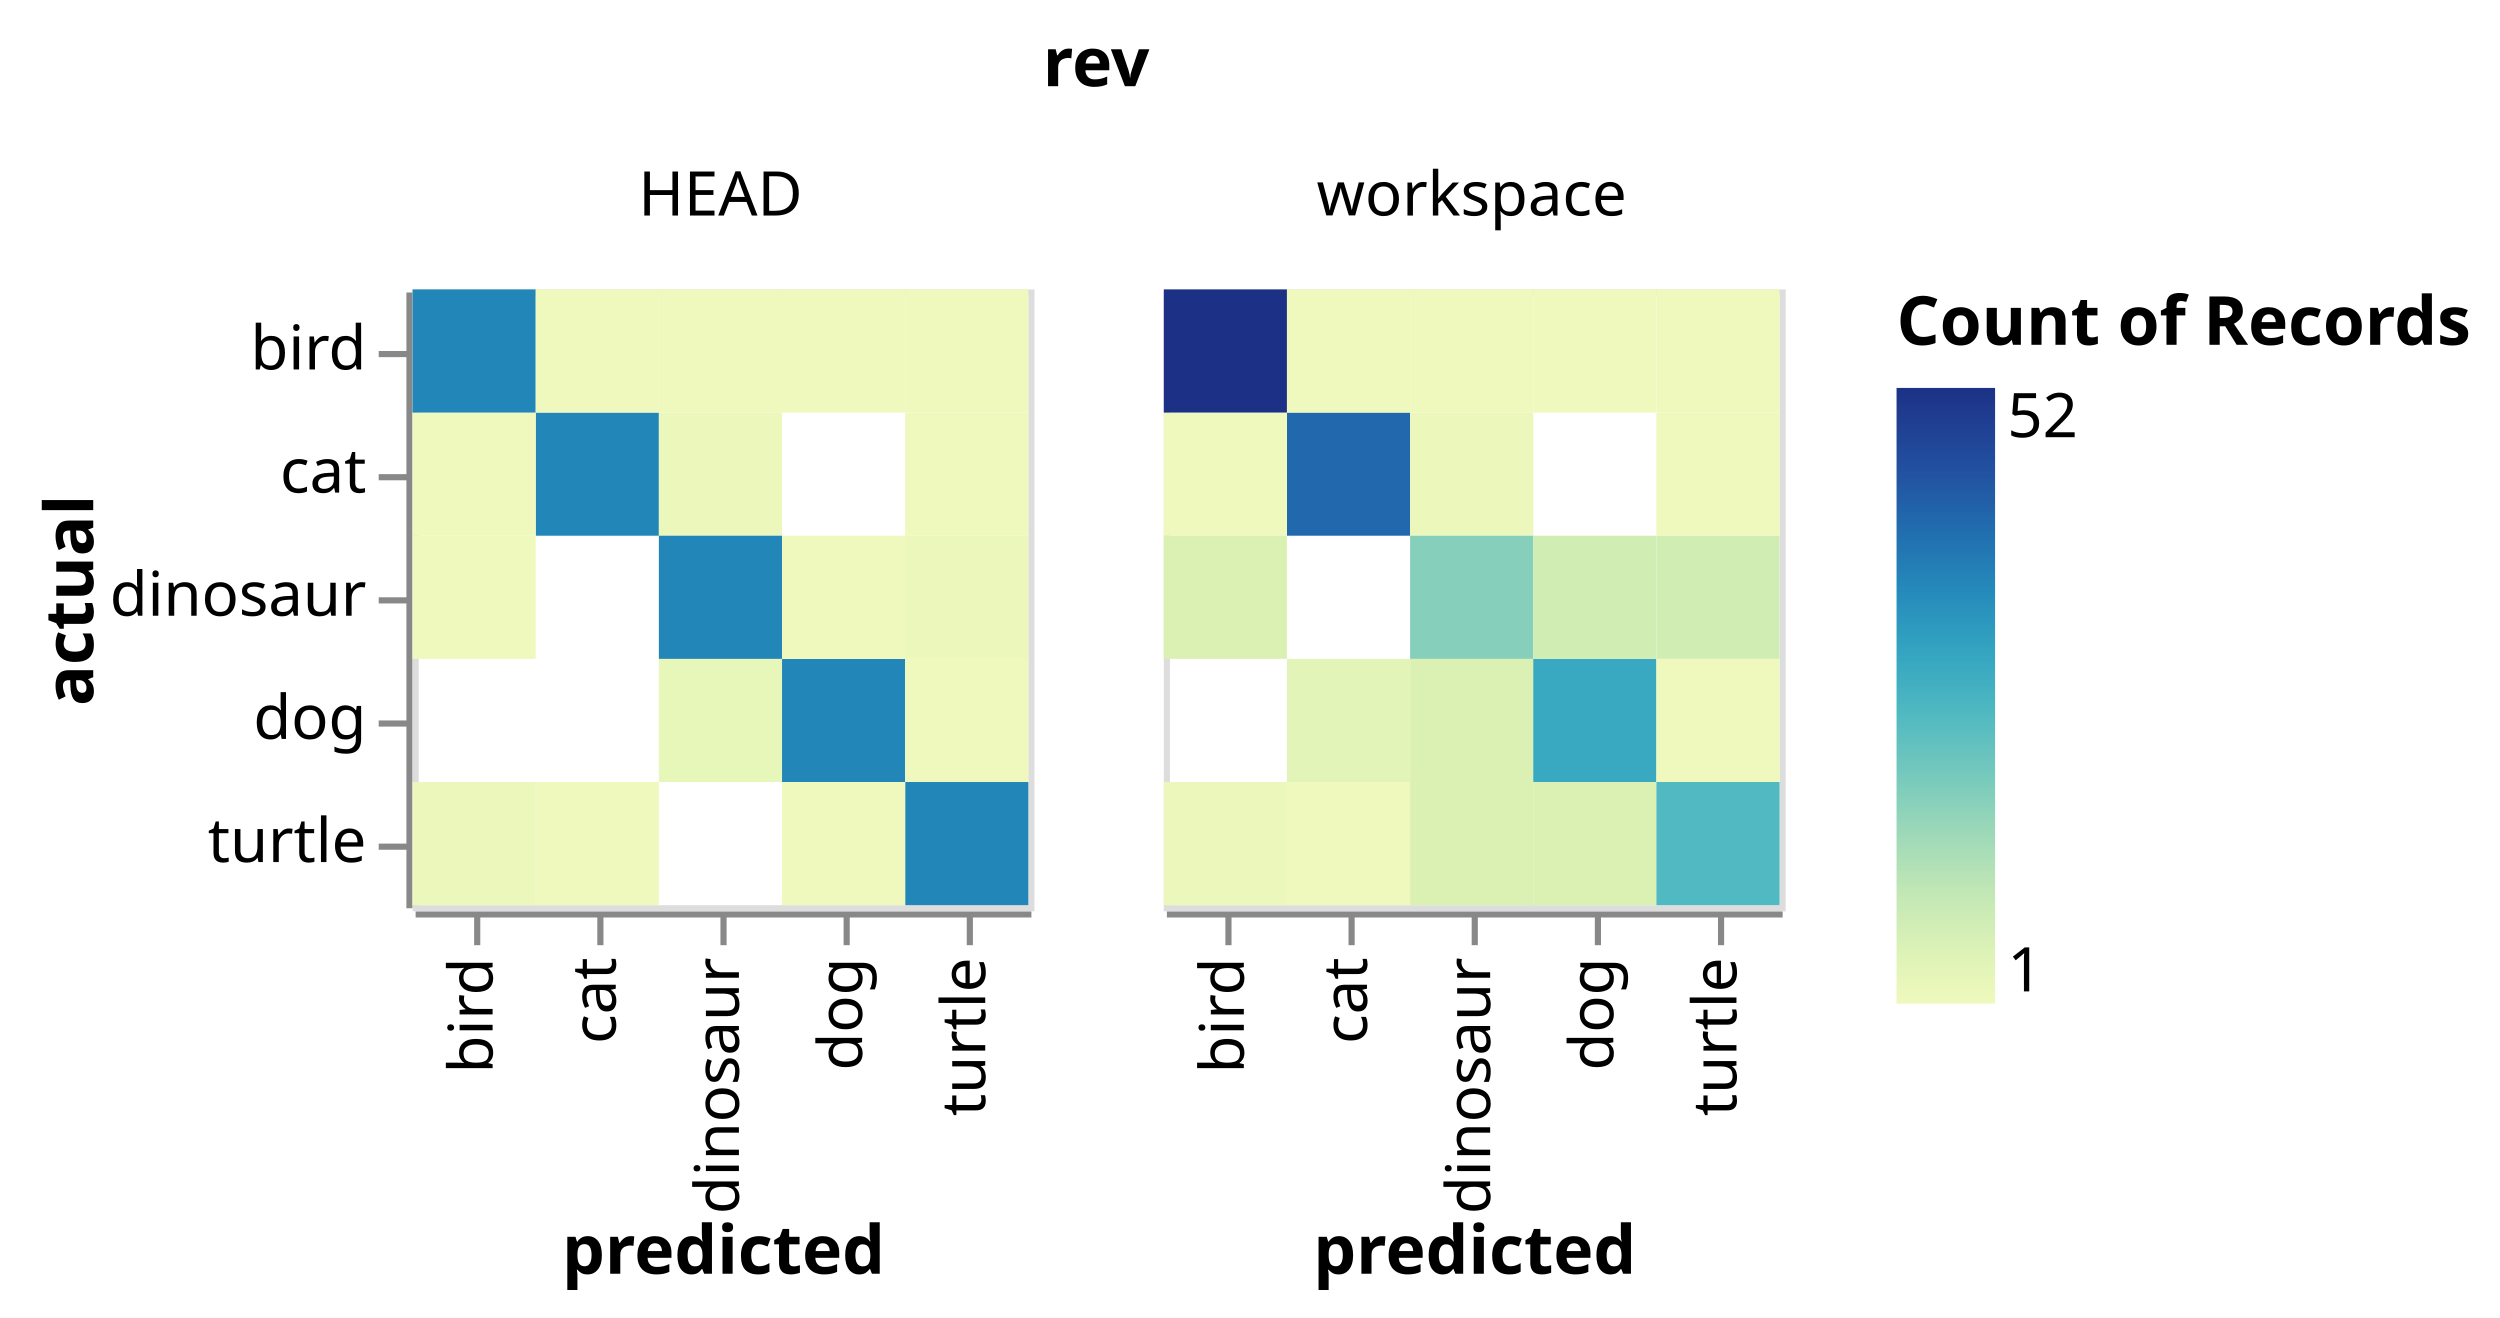
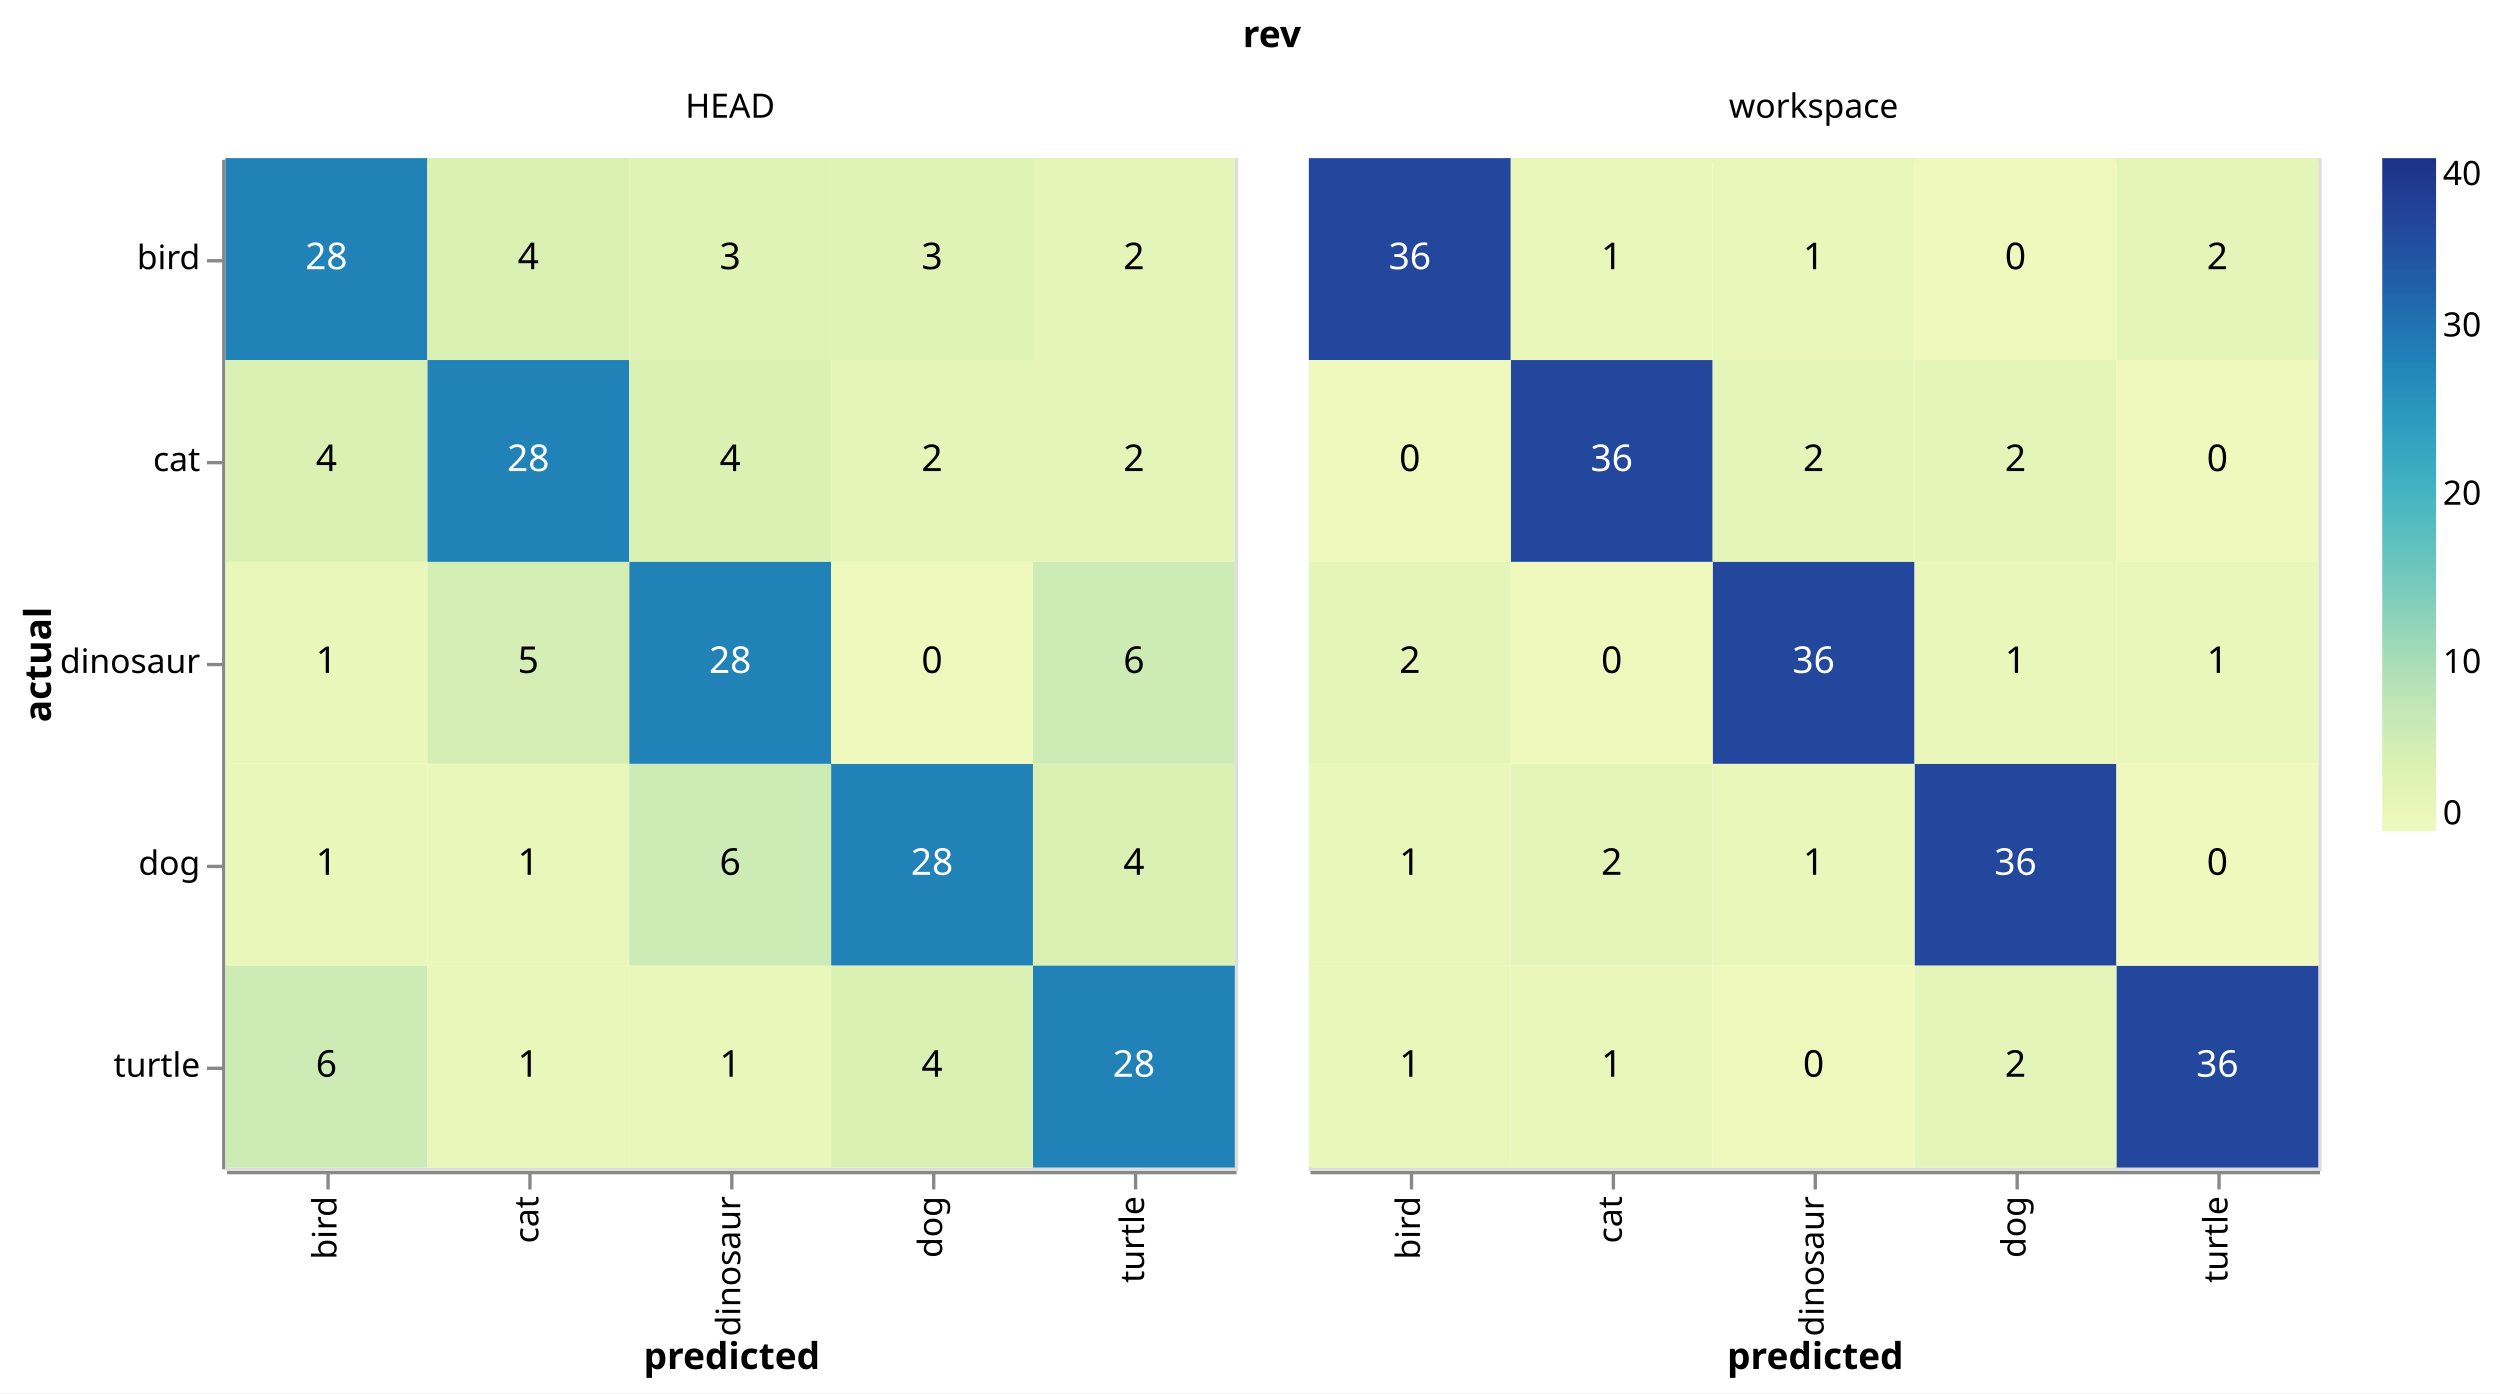
- <svg xmlns="http://www.w3.org/2000/svg" class="marks" width="406" height="214" viewBox="0 0 406 214" version="1.1">
-   <rect width="406" height="214" style="fill: white;" />
+ <svg xmlns="http://www.w3.org/2000/svg" class="marks" width="743" height="414" viewBox="0 0 743 414" version="1.1">
+   <rect width="743" height="414" style="fill: white;" />
  <defs>
    <linearGradient id="gradient_0" x1="0" x2="0" y1="1" y2="0">
      <stop offset="0" stop-color="rgb(239, 249, 189)" />
-       <stop offset="0.078" stop-color="rgb(223, 243, 182)" />
-       <stop offset="0.176" stop-color="rgb(196, 232, 181)" />
-       <stop offset="0.275" stop-color="rgb(158, 217, 184)" />
-       <stop offset="0.373" stop-color="rgb(117, 201, 189)" />
-       <stop offset="0.471" stop-color="rgb(80, 185, 193)" />
-       <stop offset="0.569" stop-color="rgb(52, 165, 193)" />
-       <stop offset="0.667" stop-color="rgb(37, 139, 187)" />
-       <stop offset="0.765" stop-color="rgb(33, 110, 175)" />
-       <stop offset="0.863" stop-color="rgb(34, 81, 161)" />
-       <stop offset="0.961" stop-color="rgb(31, 58, 142)" />
+       <stop offset="0.05" stop-color="rgb(229, 245, 185)" />
+       <stop offset="0.1" stop-color="rgb(219, 241, 180)" />
+       <stop offset="0.15" stop-color="rgb(204, 235, 181)" />
+       <stop offset="0.2" stop-color="rgb(189, 229, 181)" />
+       <stop offset="0.25" stop-color="rgb(169, 221, 183)" />
+       <stop offset="0.3" stop-color="rgb(148, 213, 185)" />
+       <stop offset="0.35" stop-color="rgb(126, 205, 188)" />
+       <stop offset="0.4" stop-color="rgb(105, 197, 190)" />
+       <stop offset="0.45" stop-color="rgb(87, 189, 192)" />
+       <stop offset="0.5" stop-color="rgb(69, 180, 194)" />
+       <stop offset="0.55" stop-color="rgb(57, 169, 193)" />
+       <stop offset="0.6" stop-color="rgb(44, 158, 192)" />
+       <stop offset="0.65" stop-color="rgb(39, 144, 188)" />
+       <stop offset="0.7" stop-color="rgb(33, 130, 184)" />
+       <stop offset="0.75" stop-color="rgb(33, 115, 177)" />
+       <stop offset="0.8" stop-color="rgb(33, 99, 170)" />
+       <stop offset="0.85" stop-color="rgb(34, 85, 163)" />
+       <stop offset="0.9" stop-color="rgb(35, 71, 156)" />
+       <stop offset="0.95" stop-color="rgb(32, 60, 145)" />
      <stop offset="1" stop-color="rgb(28, 49, 133)" />
    </linearGradient>
  </defs>
  <g transform="translate(67,47)">
    <g class="mark-group role-frame root">
      <g transform="translate(0,0)">
        <path class="background" d="M0,0h0v0h0Z" style="fill: none;" />
        <g>
          <g class="mark-group role-column-title facet-title">
-             <g transform="translate(111,-21)">
+             <g transform="translate(311,-21)">
              <path class="background" d="M0,0h0v0h0Z" style="fill: none;" />
              <g>
                <g class="mark-group role-title">
                  <g transform="translate(0,-21)">
                    <path class="background" d="M0,0h0v0h0Z" style="pointer-events: none; fill: none;" />
                    <g>
                      <g class="mark-text role-title-text" style="pointer-events: none;">
                        <text text-anchor="middle" transform="translate(0,9)" style="font-family: sans-serif; font-size: 11px; font-weight: bold; fill: #000; opacity: 1;">rev</text>
                      </g>
                    </g>
                    <path class="foreground" d="" style="pointer-events: none; display: none; fill: none;" />
                  </g>
                </g>
              </g>
              <path class="foreground" d="" style="display: none; fill: none;" />
            </g>
          </g>
          <g class="mark-group role-row-header row_header">
            <g transform="translate(-1,0)">
-               <path class="background" d="M0,0h0v100h0Z" style="fill: none;" />
+               <path class="background" d="M0,0h0v300h0Z" style="fill: none;" />
              <g>
                <g class="mark-group role-axis">
                  <g transform="translate(0.5,0.5)">
                    <path class="background" d="M0,0h0v0h0Z" style="pointer-events: none; fill: none;" />
                    <g>
                      <g class="mark-rule role-axis-tick" style="pointer-events: none;">
-                         <line transform="translate(0,10)" x2="-5" y2="0" style="fill: none; stroke: #888; stroke-width: 1; opacity: 1;" />
                        <line transform="translate(0,30)" x2="-5" y2="0" style="fill: none; stroke: #888; stroke-width: 1; opacity: 1;" />
-                         <line transform="translate(0,50)" x2="-5" y2="0" style="fill: none; stroke: #888; stroke-width: 1; opacity: 1;" />
-                         <line transform="translate(0,70)" x2="-5" y2="0" style="fill: none; stroke: #888; stroke-width: 1; opacity: 1;" />
                        <line transform="translate(0,90)" x2="-5" y2="0" style="fill: none; stroke: #888; stroke-width: 1; opacity: 1;" />
+                         <line transform="translate(0,150)" x2="-5" y2="0" style="fill: none; stroke: #888; stroke-width: 1; opacity: 1;" />
+                         <line transform="translate(0,210)" x2="-5" y2="0" style="fill: none; stroke: #888; stroke-width: 1; opacity: 1;" />
+                         <line transform="translate(0,270)" x2="-5" y2="0" style="fill: none; stroke: #888; stroke-width: 1; opacity: 1;" />
                      </g>
                      <g class="mark-text role-axis-label" style="pointer-events: none;">
-                         <text text-anchor="end" transform="translate(-7,12.5)" style="font-family: sans-serif; font-size: 10px; fill: #000; opacity: 1;">bird</text>
-                         <text text-anchor="end" transform="translate(-7,32.5)" style="font-family: sans-serif; font-size: 10px; fill: #000; opacity: 1;">cat</text>
-                         <text text-anchor="end" transform="translate(-7,52.5)" style="font-family: sans-serif; font-size: 10px; fill: #000; opacity: 1;">dinosaur</text>
-                         <text text-anchor="end" transform="translate(-7,72.5)" style="font-family: sans-serif; font-size: 10px; fill: #000; opacity: 1;">dog</text>
-                         <text text-anchor="end" transform="translate(-7,92.5)" style="font-family: sans-serif; font-size: 10px; fill: #000; opacity: 1;">turtle</text>
+                         <text text-anchor="end" transform="translate(-7,32.5)" style="font-family: sans-serif; font-size: 10px; fill: #000; opacity: 1;">bird</text>
+                         <text text-anchor="end" transform="translate(-7,92.5)" style="font-family: sans-serif; font-size: 10px; fill: #000; opacity: 1;">cat</text>
+                         <text text-anchor="end" transform="translate(-7,152.5)" style="font-family: sans-serif; font-size: 10px; fill: #000; opacity: 1;">dinosaur</text>
+                         <text text-anchor="end" transform="translate(-7,212.5)" style="font-family: sans-serif; font-size: 10px; fill: #000; opacity: 1;">dog</text>
+                         <text text-anchor="end" transform="translate(-7,272.5)" style="font-family: sans-serif; font-size: 10px; fill: #000; opacity: 1;">turtle</text>
                      </g>
                      <g class="mark-rule role-axis-domain" style="pointer-events: none;">
-                         <line transform="translate(0,0)" x2="0" y2="100" style="fill: none; stroke: #888; stroke-width: 1; opacity: 1;" />
+                         <line transform="translate(0,0)" x2="0" y2="300" style="fill: none; stroke: #888; stroke-width: 1; opacity: 1;" />
                      </g>
                      <g class="mark-text role-axis-title" style="pointer-events: none;">
-                         <text text-anchor="middle" transform="translate(-49.35938,50) rotate(-90) translate(0,-2)" style="font-family: sans-serif; font-size: 11px; font-weight: bold; fill: #000; opacity: 1;">actual</text>
+                         <text text-anchor="middle" transform="translate(-49.35938,150) rotate(-90) translate(0,-2)" style="font-family: sans-serif; font-size: 11px; font-weight: bold; fill: #000; opacity: 1;">actual</text>
                      </g>
                    </g>
                    <path class="foreground" d="" style="pointer-events: none; display: none; fill: none;" />
                  </g>
                </g>
              </g>
              <path class="foreground" d="" style="display: none; fill: none;" />
            </g>
          </g>
          <g class="mark-group role-column-footer column_footer">
-             <g transform="translate(0,101)">
-               <path class="background" d="M0,0h100v0h-100Z" style="fill: none;" />
+             <g transform="translate(0,301)">
+               <path class="background" d="M0,0h300v0h-300Z" style="fill: none;" />
              <g>
                <g class="mark-group role-axis">
                  <g transform="translate(0.5,0.5)">
                    <path class="background" d="M0,0h0v0h0Z" style="pointer-events: none; fill: none;" />
                    <g>
                      <g class="mark-rule role-axis-tick" style="pointer-events: none;">
-                         <line transform="translate(10,0)" x2="0" y2="5" style="fill: none; stroke: #888; stroke-width: 1; opacity: 1;" />
                        <line transform="translate(30,0)" x2="0" y2="5" style="fill: none; stroke: #888; stroke-width: 1; opacity: 1;" />
-                         <line transform="translate(50,0)" x2="0" y2="5" style="fill: none; stroke: #888; stroke-width: 1; opacity: 1;" />
-                         <line transform="translate(70,0)" x2="0" y2="5" style="fill: none; stroke: #888; stroke-width: 1; opacity: 1;" />
                        <line transform="translate(90,0)" x2="0" y2="5" style="fill: none; stroke: #888; stroke-width: 1; opacity: 1;" />
+                         <line transform="translate(150,0)" x2="0" y2="5" style="fill: none; stroke: #888; stroke-width: 1; opacity: 1;" />
+                         <line transform="translate(210,0)" x2="0" y2="5" style="fill: none; stroke: #888; stroke-width: 1; opacity: 1;" />
+                         <line transform="translate(270,0)" x2="0" y2="5" style="fill: none; stroke: #888; stroke-width: 1; opacity: 1;" />
                      </g>
                      <g class="mark-text role-axis-label" style="pointer-events: none;">
-                         <text text-anchor="end" transform="translate(9.5,7) rotate(270) translate(0,3)" style="font-family: sans-serif; font-size: 10px; fill: #000; opacity: 1;">bird</text>
-                         <text text-anchor="end" transform="translate(29.5,7) rotate(270) translate(0,3)" style="font-family: sans-serif; font-size: 10px; fill: #000; opacity: 1;">cat</text>
-                         <text text-anchor="end" transform="translate(49.5,7) rotate(270) translate(0,3)" style="font-family: sans-serif; font-size: 10px; fill: #000; opacity: 1;">dinosaur</text>
-                         <text text-anchor="end" transform="translate(69.5,7) rotate(270) translate(0,3)" style="font-family: sans-serif; font-size: 10px; fill: #000; opacity: 1;">dog</text>
-                         <text text-anchor="end" transform="translate(89.5,7) rotate(270) translate(0,3)" style="font-family: sans-serif; font-size: 10px; fill: #000; opacity: 1;">turtle</text>
+                         <text text-anchor="end" transform="translate(29.5,7) rotate(270) translate(0,3)" style="font-family: sans-serif; font-size: 10px; fill: #000; opacity: 1;">bird</text>
+                         <text text-anchor="end" transform="translate(89.5,7) rotate(270) translate(0,3)" style="font-family: sans-serif; font-size: 10px; fill: #000; opacity: 1;">cat</text>
+                         <text text-anchor="end" transform="translate(149.5,7) rotate(270) translate(0,3)" style="font-family: sans-serif; font-size: 10px; fill: #000; opacity: 1;">dinosaur</text>
+                         <text text-anchor="end" transform="translate(209.5,7) rotate(270) translate(0,3)" style="font-family: sans-serif; font-size: 10px; fill: #000; opacity: 1;">dog</text>
+                         <text text-anchor="end" transform="translate(269.5,7) rotate(270) translate(0,3)" style="font-family: sans-serif; font-size: 10px; fill: #000; opacity: 1;">turtle</text>
                      </g>
                      <g class="mark-rule role-axis-domain" style="pointer-events: none;">
-                         <line transform="translate(0,0)" x2="100" y2="0" style="fill: none; stroke: #888; stroke-width: 1; opacity: 1;" />
+                         <line transform="translate(0,0)" x2="300" y2="0" style="fill: none; stroke: #888; stroke-width: 1; opacity: 1;" />
                      </g>
                      <g class="mark-text role-axis-title" style="pointer-events: none;">
-                         <text text-anchor="middle" transform="translate(50,58.35938)" style="font-family: sans-serif; font-size: 11px; font-weight: bold; fill: #000; opacity: 1;">predicted</text>
-                       </g>
-                     </g>
-                     <path class="foreground" d="" style="pointer-events: none; display: none; fill: none;" />
-                   </g>
-                 </g>
-               </g>
-               <path class="foreground" d="" style="display: none; fill: none;" />
-             </g>
-             <g transform="translate(122,101)">
-               <path class="background" d="M0,0h100v0h-100Z" style="fill: none;" />
+                         <text text-anchor="middle" transform="translate(150,58.35938)" style="font-family: sans-serif; font-size: 11px; font-weight: bold; fill: #000; opacity: 1;">predicted</text>
+                       </g>
+                     </g>
+                     <path class="foreground" d="" style="pointer-events: none; display: none; fill: none;" />
+                   </g>
+                 </g>
+               </g>
+               <path class="foreground" d="" style="display: none; fill: none;" />
+             </g>
+             <g transform="translate(322,301)">
+               <path class="background" d="M0,0h300v0h-300Z" style="fill: none;" />
              <g>
                <g class="mark-group role-axis">
                  <g transform="translate(0.5,0.5)">
                    <path class="background" d="M0,0h0v0h0Z" style="pointer-events: none; fill: none;" />
                    <g>
                      <g class="mark-rule role-axis-tick" style="pointer-events: none;">
-                         <line transform="translate(10,0)" x2="0" y2="5" style="fill: none; stroke: #888; stroke-width: 1; opacity: 1;" />
                        <line transform="translate(30,0)" x2="0" y2="5" style="fill: none; stroke: #888; stroke-width: 1; opacity: 1;" />
-                         <line transform="translate(50,0)" x2="0" y2="5" style="fill: none; stroke: #888; stroke-width: 1; opacity: 1;" />
-                         <line transform="translate(70,0)" x2="0" y2="5" style="fill: none; stroke: #888; stroke-width: 1; opacity: 1;" />
                        <line transform="translate(90,0)" x2="0" y2="5" style="fill: none; stroke: #888; stroke-width: 1; opacity: 1;" />
+                         <line transform="translate(150,0)" x2="0" y2="5" style="fill: none; stroke: #888; stroke-width: 1; opacity: 1;" />
+                         <line transform="translate(210,0)" x2="0" y2="5" style="fill: none; stroke: #888; stroke-width: 1; opacity: 1;" />
+                         <line transform="translate(270,0)" x2="0" y2="5" style="fill: none; stroke: #888; stroke-width: 1; opacity: 1;" />
                      </g>
                      <g class="mark-text role-axis-label" style="pointer-events: none;">
-                         <text text-anchor="end" transform="translate(9.5,7) rotate(270) translate(0,3)" style="font-family: sans-serif; font-size: 10px; fill: #000; opacity: 1;">bird</text>
-                         <text text-anchor="end" transform="translate(29.5,7) rotate(270) translate(0,3)" style="font-family: sans-serif; font-size: 10px; fill: #000; opacity: 1;">cat</text>
-                         <text text-anchor="end" transform="translate(49.5,7) rotate(270) translate(0,3)" style="font-family: sans-serif; font-size: 10px; fill: #000; opacity: 1;">dinosaur</text>
-                         <text text-anchor="end" transform="translate(69.5,7) rotate(270) translate(0,3)" style="font-family: sans-serif; font-size: 10px; fill: #000; opacity: 1;">dog</text>
-                         <text text-anchor="end" transform="translate(89.5,7) rotate(270) translate(0,3)" style="font-family: sans-serif; font-size: 10px; fill: #000; opacity: 1;">turtle</text>
+                         <text text-anchor="end" transform="translate(29.5,7) rotate(270) translate(0,3)" style="font-family: sans-serif; font-size: 10px; fill: #000; opacity: 1;">bird</text>
+                         <text text-anchor="end" transform="translate(89.5,7) rotate(270) translate(0,3)" style="font-family: sans-serif; font-size: 10px; fill: #000; opacity: 1;">cat</text>
+                         <text text-anchor="end" transform="translate(149.5,7) rotate(270) translate(0,3)" style="font-family: sans-serif; font-size: 10px; fill: #000; opacity: 1;">dinosaur</text>
+                         <text text-anchor="end" transform="translate(209.5,7) rotate(270) translate(0,3)" style="font-family: sans-serif; font-size: 10px; fill: #000; opacity: 1;">dog</text>
+                         <text text-anchor="end" transform="translate(269.5,7) rotate(270) translate(0,3)" style="font-family: sans-serif; font-size: 10px; fill: #000; opacity: 1;">turtle</text>
                      </g>
                      <g class="mark-rule role-axis-domain" style="pointer-events: none;">
-                         <line transform="translate(0,0)" x2="100" y2="0" style="fill: none; stroke: #888; stroke-width: 1; opacity: 1;" />
+                         <line transform="translate(0,0)" x2="300" y2="0" style="fill: none; stroke: #888; stroke-width: 1; opacity: 1;" />
                      </g>
                      <g class="mark-text role-axis-title" style="pointer-events: none;">
-                         <text text-anchor="middle" transform="translate(50,58.35938)" style="font-family: sans-serif; font-size: 11px; font-weight: bold; fill: #000; opacity: 1;">predicted</text>
+                         <text text-anchor="middle" transform="translate(150,58.35938)" style="font-family: sans-serif; font-size: 11px; font-weight: bold; fill: #000; opacity: 1;">predicted</text>
                      </g>
                    </g>
                    <path class="foreground" d="" style="pointer-events: none; display: none; fill: none;" />
                  </g>
                </g>
              </g>
              <path class="foreground" d="" style="display: none; fill: none;" />
            </g>
          </g>
          <g class="mark-group role-scope cell">
            <g transform="translate(0,0)">
-               <path class="background" d="M0.5,0.5h100v100h-100Z" style="fill: none; stroke: #ddd;" />
-               <g>
-                 <g class="mark-rect role-mark child_marks">
-                   <path d="M20,20h20v20h-20Z" style="fill: rgb(35, 134, 185);" />
-                   <path d="M40,20h20v20h-20Z" style="fill: rgb(235, 247, 187);" />
-                   <path d="M80,20h20v20h-20Z" style="fill: rgb(239, 249, 189);" />
-                   <path d="M0,20h20v20h-20Z" style="fill: rgb(239, 249, 189);" />
-                   <path d="M0,0h20v20h-20Z" style="fill: rgb(35, 134, 185);" />
-                   <path d="M20,0h20v20h-20Z" style="fill: rgb(239, 249, 189);" />
-                   <path d="M80,0h20v20h-20Z" style="fill: rgb(239, 249, 189);" />
-                   <path d="M40,0h20v20h-20Z" style="fill: rgb(239, 249, 189);" />
-                   <path d="M60,0h20v20h-20Z" style="fill: rgb(239, 249, 189);" />
-                   <path d="M60,60h20v20h-20Z" style="fill: rgb(35, 134, 185);" />
-                   <path d="M80,60h20v20h-20Z" style="fill: rgb(239, 249, 189);" />
-                   <path d="M40,60h20v20h-20Z" style="fill: rgb(231, 246, 185);" />
-                   <path d="M80,80h20v20h-20Z" style="fill: rgb(35, 134, 185);" />
-                   <path d="M60,80h20v20h-20Z" style="fill: rgb(239, 249, 189);" />
-                   <path d="M20,80h20v20h-20Z" style="fill: rgb(239, 249, 189);" />
-                   <path d="M0,80h20v20h-20Z" style="fill: rgb(235, 247, 187);" />
-                   <path d="M40,40h20v20h-20Z" style="fill: rgb(35, 134, 185);" />
-                   <path d="M80,40h20v20h-20Z" style="fill: rgb(235, 247, 187);" />
-                   <path d="M60,40h20v20h-20Z" style="fill: rgb(239, 249, 189);" />
-                   <path d="M0,40h20v20h-20Z" style="fill: rgb(239, 249, 189);" />
+               <path class="background" d="M0.5,0.5h300v300h-300Z" style="fill: none; stroke: #ddd;" />
+               <g>
+                 <g class="mark-rect role-mark child_layer_0_marks">
+                   <path d="M180,180h60v60h-60Z" style="fill: rgb(33, 130, 184);" />
+                   <path d="M60,180h60v60h-60Z" style="fill: rgb(234, 247, 187);" />
+                   <path d="M240,180h60v60h-60Z" style="fill: rgb(219, 241, 180);" />
+                   <path d="M120,180h60v60h-60Z" style="fill: rgb(204, 235, 181);" />
+                   <path d="M0,180h60v60h-60Z" style="fill: rgb(234, 247, 187);" />
+                   <path d="M0,0h60v60h-60Z" style="fill: rgb(33, 130, 184);" />
+                   <path d="M60,0h60v60h-60Z" style="fill: rgb(219, 241, 180);" />
+                   <path d="M240,0h60v60h-60Z" style="fill: rgb(229, 245, 185);" />
+                   <path d="M120,0h60v60h-60Z" style="fill: rgb(224, 243, 182);" />
+                   <path d="M180,0h60v60h-60Z" style="fill: rgb(224, 243, 182);" />
+                   <path d="M60,60h60v60h-60Z" style="fill: rgb(33, 130, 184);" />
+                   <path d="M120,60h60v60h-60Z" style="fill: rgb(219, 241, 180);" />
+                   <path d="M240,60h60v60h-60Z" style="fill: rgb(229, 245, 185);" />
+                   <path d="M180,60h60v60h-60Z" style="fill: rgb(229, 245, 185);" />
+                   <path d="M0,60h60v60h-60Z" style="fill: rgb(219, 241, 180);" />
+                   <path d="M120,120h60v60h-60Z" style="fill: rgb(33, 130, 184);" />
+                   <path d="M240,120h60v60h-60Z" style="fill: rgb(204, 235, 181);" />
+                   <path d="M60,120h60v60h-60Z" style="fill: rgb(212, 238, 180);" />
+                   <path d="M0,120h60v60h-60Z" style="fill: rgb(234, 247, 187);" />
+                   <path d="M240,240h60v60h-60Z" style="fill: rgb(33, 130, 184);" />
+                   <path d="M0,240h60v60h-60Z" style="fill: rgb(204, 235, 181);" />
+                   <path d="M120,240h60v60h-60Z" style="fill: rgb(234, 247, 187);" />
+                   <path d="M180,240h60v60h-60Z" style="fill: rgb(219, 241, 180);" />
+                   <path d="M60,240h60v60h-60Z" style="fill: rgb(234, 247, 187);" />
+                   <path d="M180,120h60v60h-60Z" style="fill: rgb(239, 249, 189);" />
+                 </g>
+                 <g class="mark-text role-mark child_layer_1_marks">
+                   <text text-anchor="middle" transform="translate(210,213)" style="font-family: sans-serif; font-size: 11px; fill: white;">28</text>
+                   <text text-anchor="middle" transform="translate(90,213)" style="font-family: sans-serif; font-size: 11px; fill: black;">1</text>
+                   <text text-anchor="middle" transform="translate(270,213)" style="font-family: sans-serif; font-size: 11px; fill: black;">4</text>
+                   <text text-anchor="middle" transform="translate(150,213)" style="font-family: sans-serif; font-size: 11px; fill: black;">6</text>
+                   <text text-anchor="middle" transform="translate(30,213)" style="font-family: sans-serif; font-size: 11px; fill: black;">1</text>
+                   <text text-anchor="middle" transform="translate(30,33)" style="font-family: sans-serif; font-size: 11px; fill: white;">28</text>
+                   <text text-anchor="middle" transform="translate(90,33)" style="font-family: sans-serif; font-size: 11px; fill: black;">4</text>
+                   <text text-anchor="middle" transform="translate(270,33)" style="font-family: sans-serif; font-size: 11px; fill: black;">2</text>
+                   <text text-anchor="middle" transform="translate(150,33)" style="font-family: sans-serif; font-size: 11px; fill: black;">3</text>
+                   <text text-anchor="middle" transform="translate(210,33)" style="font-family: sans-serif; font-size: 11px; fill: black;">3</text>
+                   <text text-anchor="middle" transform="translate(90,93)" style="font-family: sans-serif; font-size: 11px; fill: white;">28</text>
+                   <text text-anchor="middle" transform="translate(150,93)" style="font-family: sans-serif; font-size: 11px; fill: black;">4</text>
+                   <text text-anchor="middle" transform="translate(270,93)" style="font-family: sans-serif; font-size: 11px; fill: black;">2</text>
+                   <text text-anchor="middle" transform="translate(210,93)" style="font-family: sans-serif; font-size: 11px; fill: black;">2</text>
+                   <text text-anchor="middle" transform="translate(30,93)" style="font-family: sans-serif; font-size: 11px; fill: black;">4</text>
+                   <text text-anchor="middle" transform="translate(150,153)" style="font-family: sans-serif; font-size: 11px; fill: white;">28</text>
+                   <text text-anchor="middle" transform="translate(270,153)" style="font-family: sans-serif; font-size: 11px; fill: black;">6</text>
+                   <text text-anchor="middle" transform="translate(90,153)" style="font-family: sans-serif; font-size: 11px; fill: black;">5</text>
+                   <text text-anchor="middle" transform="translate(30,153)" style="font-family: sans-serif; font-size: 11px; fill: black;">1</text>
+                   <text text-anchor="middle" transform="translate(270,273)" style="font-family: sans-serif; font-size: 11px; fill: white;">28</text>
+                   <text text-anchor="middle" transform="translate(30,273)" style="font-family: sans-serif; font-size: 11px; fill: black;">6</text>
+                   <text text-anchor="middle" transform="translate(150,273)" style="font-family: sans-serif; font-size: 11px; fill: black;">1</text>
+                   <text text-anchor="middle" transform="translate(210,273)" style="font-family: sans-serif; font-size: 11px; fill: black;">4</text>
+                   <text text-anchor="middle" transform="translate(90,273)" style="font-family: sans-serif; font-size: 11px; fill: black;">1</text>
+                   <text text-anchor="middle" transform="translate(210,153)" style="font-family: sans-serif; font-size: 11px; fill: black;">0</text>
                </g>
                <g class="mark-group role-title">
-                   <g transform="translate(50,-20)">
+                   <g transform="translate(150,-20)">
                    <path class="background" d="M0,0h0v0h0Z" style="pointer-events: none; fill: none;" />
                    <g>
                      <g class="mark-text role-title-text" style="pointer-events: none;">
                        <text text-anchor="middle" transform="translate(0,8)" style="font-family: sans-serif; font-size: 10px; fill: #000; opacity: 1;">HEAD</text>
                      </g>
                    </g>
                    <path class="foreground" d="" style="pointer-events: none; display: none; fill: none;" />
                  </g>
                </g>
              </g>
              <path class="foreground" d="" style="display: none; fill: none;" />
            </g>
-             <g transform="translate(122,0)">
-               <path class="background" d="M0.5,0.5h100v100h-100Z" style="fill: none; stroke: #ddd;" />
-               <g>
-                 <g class="mark-rect role-mark child_marks">
-                   <path d="M20,20h20v20h-20Z" style="fill: rgb(33, 104, 172);" />
-                   <path d="M40,20h20v20h-20Z" style="fill: rgb(235, 247, 187);" />
-                   <path d="M80,20h20v20h-20Z" style="fill: rgb(239, 249, 189);" />
-                   <path d="M0,20h20v20h-20Z" style="fill: rgb(239, 249, 189);" />
-                   <path d="M0,0h20v20h-20Z" style="fill: rgb(28, 49, 133);" />
-                   <path d="M20,0h20v20h-20Z" style="fill: rgb(239, 249, 189);" />
-                   <path d="M80,0h20v20h-20Z" style="fill: rgb(239, 249, 189);" />
-                   <path d="M40,0h20v20h-20Z" style="fill: rgb(239, 249, 189);" />
-                   <path d="M60,0h20v20h-20Z" style="fill: rgb(239, 249, 189);" />
-                   <path d="M20,60h20v20h-20Z" style="fill: rgb(227, 244, 184);" />
-                   <path d="M40,60h20v20h-20Z" style="fill: rgb(219, 241, 180);" />
-                   <path d="M60,60h20v20h-20Z" style="fill: rgb(57, 169, 193);" />
-                   <path d="M80,60h20v20h-20Z" style="fill: rgb(239, 249, 189);" />
-                   <path d="M60,80h20v20h-20Z" style="fill: rgb(219, 241, 180);" />
-                   <path d="M40,80h20v20h-20Z" style="fill: rgb(219, 241, 180);" />
-                   <path d="M80,80h20v20h-20Z" style="fill: rgb(80, 185, 193);" />
-                   <path d="M20,80h20v20h-20Z" style="fill: rgb(239, 249, 189);" />
-                   <path d="M0,80h20v20h-20Z" style="fill: rgb(235, 247, 187);" />
-                   <path d="M40,40h20v20h-20Z" style="fill: rgb(134, 208, 187);" />
-                   <path d="M80,40h20v20h-20Z" style="fill: rgb(208, 237, 180);" />
-                   <path d="M0,40h20v20h-20Z" style="fill: rgb(219, 241, 180);" />
-                   <path d="M60,40h20v20h-20Z" style="fill: rgb(208, 237, 180);" />
+             <g transform="translate(322,0)">
+               <path class="background" d="M0.5,0.5h300v300h-300Z" style="fill: none; stroke: #ddd;" />
+               <g>
+                 <g class="mark-rect role-mark child_layer_0_marks">
+                   <path d="M180,180h60v60h-60Z" style="fill: rgb(35, 71, 156);" />
+                   <path d="M0,180h60v60h-60Z" style="fill: rgb(234, 247, 187);" />
+                   <path d="M60,180h60v60h-60Z" style="fill: rgb(229, 245, 185);" />
+                   <path d="M120,180h60v60h-60Z" style="fill: rgb(234, 247, 187);" />
+                   <path d="M60,60h60v60h-60Z" style="fill: rgb(35, 71, 156);" />
+                   <path d="M180,60h60v60h-60Z" style="fill: rgb(229, 245, 185);" />
+                   <path d="M120,60h60v60h-60Z" style="fill: rgb(229, 245, 185);" />
+                   <path d="M0,0h60v60h-60Z" style="fill: rgb(35, 71, 156);" />
+                   <path d="M240,0h60v60h-60Z" style="fill: rgb(229, 245, 185);" />
+                   <path d="M60,0h60v60h-60Z" style="fill: rgb(234, 247, 187);" />
+                   <path d="M120,0h60v60h-60Z" style="fill: rgb(234, 247, 187);" />
+                   <path d="M120,120h60v60h-60Z" style="fill: rgb(35, 71, 156);" />
+                   <path d="M0,120h60v60h-60Z" style="fill: rgb(229, 245, 185);" />
+                   <path d="M240,120h60v60h-60Z" style="fill: rgb(234, 247, 187);" />
+                   <path d="M180,120h60v60h-60Z" style="fill: rgb(234, 247, 187);" />
+                   <path d="M240,240h60v60h-60Z" style="fill: rgb(35, 71, 156);" />
+                   <path d="M180,240h60v60h-60Z" style="fill: rgb(229, 245, 185);" />
+                   <path d="M60,240h60v60h-60Z" style="fill: rgb(234, 247, 187);" />
+                   <path d="M0,240h60v60h-60Z" style="fill: rgb(234, 247, 187);" />
+                   <path d="M240,180h60v60h-60Z" style="fill: rgb(239, 249, 189);" />
+                   <path d="M240,60h60v60h-60Z" style="fill: rgb(239, 249, 189);" />
+                   <path d="M0,60h60v60h-60Z" style="fill: rgb(239, 249, 189);" />
+                   <path d="M180,0h60v60h-60Z" style="fill: rgb(239, 249, 189);" />
+                   <path d="M60,120h60v60h-60Z" style="fill: rgb(239, 249, 189);" />
+                   <path d="M120,240h60v60h-60Z" style="fill: rgb(239, 249, 189);" />
+                 </g>
+                 <g class="mark-text role-mark child_layer_1_marks">
+                   <text text-anchor="middle" transform="translate(210,213)" style="font-family: sans-serif; font-size: 11px; fill: white;">36</text>
+                   <text text-anchor="middle" transform="translate(30,213)" style="font-family: sans-serif; font-size: 11px; fill: black;">1</text>
+                   <text text-anchor="middle" transform="translate(90,213)" style="font-family: sans-serif; font-size: 11px; fill: black;">2</text>
+                   <text text-anchor="middle" transform="translate(150,213)" style="font-family: sans-serif; font-size: 11px; fill: black;">1</text>
+                   <text text-anchor="middle" transform="translate(90,93)" style="font-family: sans-serif; font-size: 11px; fill: white;">36</text>
+                   <text text-anchor="middle" transform="translate(210,93)" style="font-family: sans-serif; font-size: 11px; fill: black;">2</text>
+                   <text text-anchor="middle" transform="translate(150,93)" style="font-family: sans-serif; font-size: 11px; fill: black;">2</text>
+                   <text text-anchor="middle" transform="translate(30,33)" style="font-family: sans-serif; font-size: 11px; fill: white;">36</text>
+                   <text text-anchor="middle" transform="translate(270,33)" style="font-family: sans-serif; font-size: 11px; fill: black;">2</text>
+                   <text text-anchor="middle" transform="translate(90,33)" style="font-family: sans-serif; font-size: 11px; fill: black;">1</text>
+                   <text text-anchor="middle" transform="translate(150,33)" style="font-family: sans-serif; font-size: 11px; fill: black;">1</text>
+                   <text text-anchor="middle" transform="translate(150,153)" style="font-family: sans-serif; font-size: 11px; fill: white;">36</text>
+                   <text text-anchor="middle" transform="translate(30,153)" style="font-family: sans-serif; font-size: 11px; fill: black;">2</text>
+                   <text text-anchor="middle" transform="translate(270,153)" style="font-family: sans-serif; font-size: 11px; fill: black;">1</text>
+                   <text text-anchor="middle" transform="translate(210,153)" style="font-family: sans-serif; font-size: 11px; fill: black;">1</text>
+                   <text text-anchor="middle" transform="translate(270,273)" style="font-family: sans-serif; font-size: 11px; fill: white;">36</text>
+                   <text text-anchor="middle" transform="translate(210,273)" style="font-family: sans-serif; font-size: 11px; fill: black;">2</text>
+                   <text text-anchor="middle" transform="translate(90,273)" style="font-family: sans-serif; font-size: 11px; fill: black;">1</text>
+                   <text text-anchor="middle" transform="translate(30,273)" style="font-family: sans-serif; font-size: 11px; fill: black;">1</text>
+                   <text text-anchor="middle" transform="translate(270,213)" style="font-family: sans-serif; font-size: 11px; fill: black;">0</text>
+                   <text text-anchor="middle" transform="translate(270,93)" style="font-family: sans-serif; font-size: 11px; fill: black;">0</text>
+                   <text text-anchor="middle" transform="translate(30,93)" style="font-family: sans-serif; font-size: 11px; fill: black;">0</text>
+                   <text text-anchor="middle" transform="translate(210,33)" style="font-family: sans-serif; font-size: 11px; fill: black;">0</text>
+                   <text text-anchor="middle" transform="translate(90,153)" style="font-family: sans-serif; font-size: 11px; fill: black;">0</text>
+                   <text text-anchor="middle" transform="translate(150,273)" style="font-family: sans-serif; font-size: 11px; fill: black;">0</text>
                </g>
                <g class="mark-group role-title">
-                   <g transform="translate(50,-20)">
+                   <g transform="translate(150,-20)">
                    <path class="background" d="M0,0h0v0h0Z" style="pointer-events: none; fill: none;" />
                    <g>
                      <g class="mark-text role-title-text" style="pointer-events: none;">
                        <text text-anchor="middle" transform="translate(0,8)" style="font-family: sans-serif; font-size: 10px; fill: #000; opacity: 1;">workspace</text>
                      </g>
                    </g>
                    <path class="foreground" d="" style="pointer-events: none; display: none; fill: none;" />
                  </g>
                </g>
              </g>
              <path class="foreground" d="" style="display: none; fill: none;" />
            </g>
          </g>
          <g class="mark-group role-legend">
-             <g transform="translate(241,0)">
-               <path class="background" d="M0,0h93v116h-93Z" style="pointer-events: none; fill: none;" />
+             <g transform="translate(641,0)">
+               <path class="background" d="M0,0h30v200h-30Z" style="pointer-events: none; fill: none;" />
              <g>
                <g class="mark-group role-legend-entry">
-                   <g transform="translate(0,16)">
+                   <g transform="translate(0,0)">
                    <path class="background" d="M0,0h0v0h0Z" style="pointer-events: none; fill: none;" />
                    <g>
                      <g class="mark-rect role-legend-gradient" style="pointer-events: none;">
-                         <path d="M0,0h16v100h-16Z" style="fill: url(#gradient_0); stroke: #ddd; stroke-width: 0; opacity: 1;" />
+                         <path d="M0,0h16v200h-16Z" style="fill: url(#gradient_0); stroke: #ddd; stroke-width: 0; opacity: 1;" />
                      </g>
                      <g class="mark-text role-legend-label" style="pointer-events: none;">
-                         <text text-anchor="start" transform="translate(18,98)" style="font-family: sans-serif; font-size: 10px; fill: #000; opacity: 1;">1</text>
-                         <text text-anchor="start" transform="translate(18,8)" style="font-family: sans-serif; font-size: 10px; fill: #000; opacity: 1;">52</text>
-                       </g>
-                     </g>
-                     <path class="foreground" d="" style="pointer-events: none; display: none; fill: none;" />
-                   </g>
-                 </g>
-                 <g class="mark-text role-legend-title" style="pointer-events: none;">
-                   <text text-anchor="start" transform="translate(0,9)" style="font-family: sans-serif; font-size: 11px; font-weight: bold; fill: #000; opacity: 1;">Count of Records</text>
+                         <text text-anchor="start" transform="translate(18,198)" style="font-family: sans-serif; font-size: 10px; fill: #000; opacity: 1;">0</text>
+                         <text text-anchor="start" transform="translate(18,153)" style="font-family: sans-serif; font-size: 10px; fill: #000; opacity: 1;">10</text>
+                         <text text-anchor="start" transform="translate(18,103)" style="font-family: sans-serif; font-size: 10px; fill: #000; opacity: 1;">20</text>
+                         <text text-anchor="start" transform="translate(18,53)" style="font-family: sans-serif; font-size: 10px; fill: #000; opacity: 1;">30</text>
+                         <text text-anchor="start" transform="translate(18,8)" style="font-family: sans-serif; font-size: 10px; fill: #000; opacity: 1;">40</text>
+                       </g>
+                     </g>
+                     <path class="foreground" d="" style="pointer-events: none; display: none; fill: none;" />
+                   </g>
                </g>
              </g>
              <path class="foreground" d="" style="pointer-events: none; display: none; fill: none;" />
            </g>
          </g>
        </g>
        <path class="foreground" d="" style="display: none; fill: none;" />
      </g>
    </g>
  </g>
</svg>
